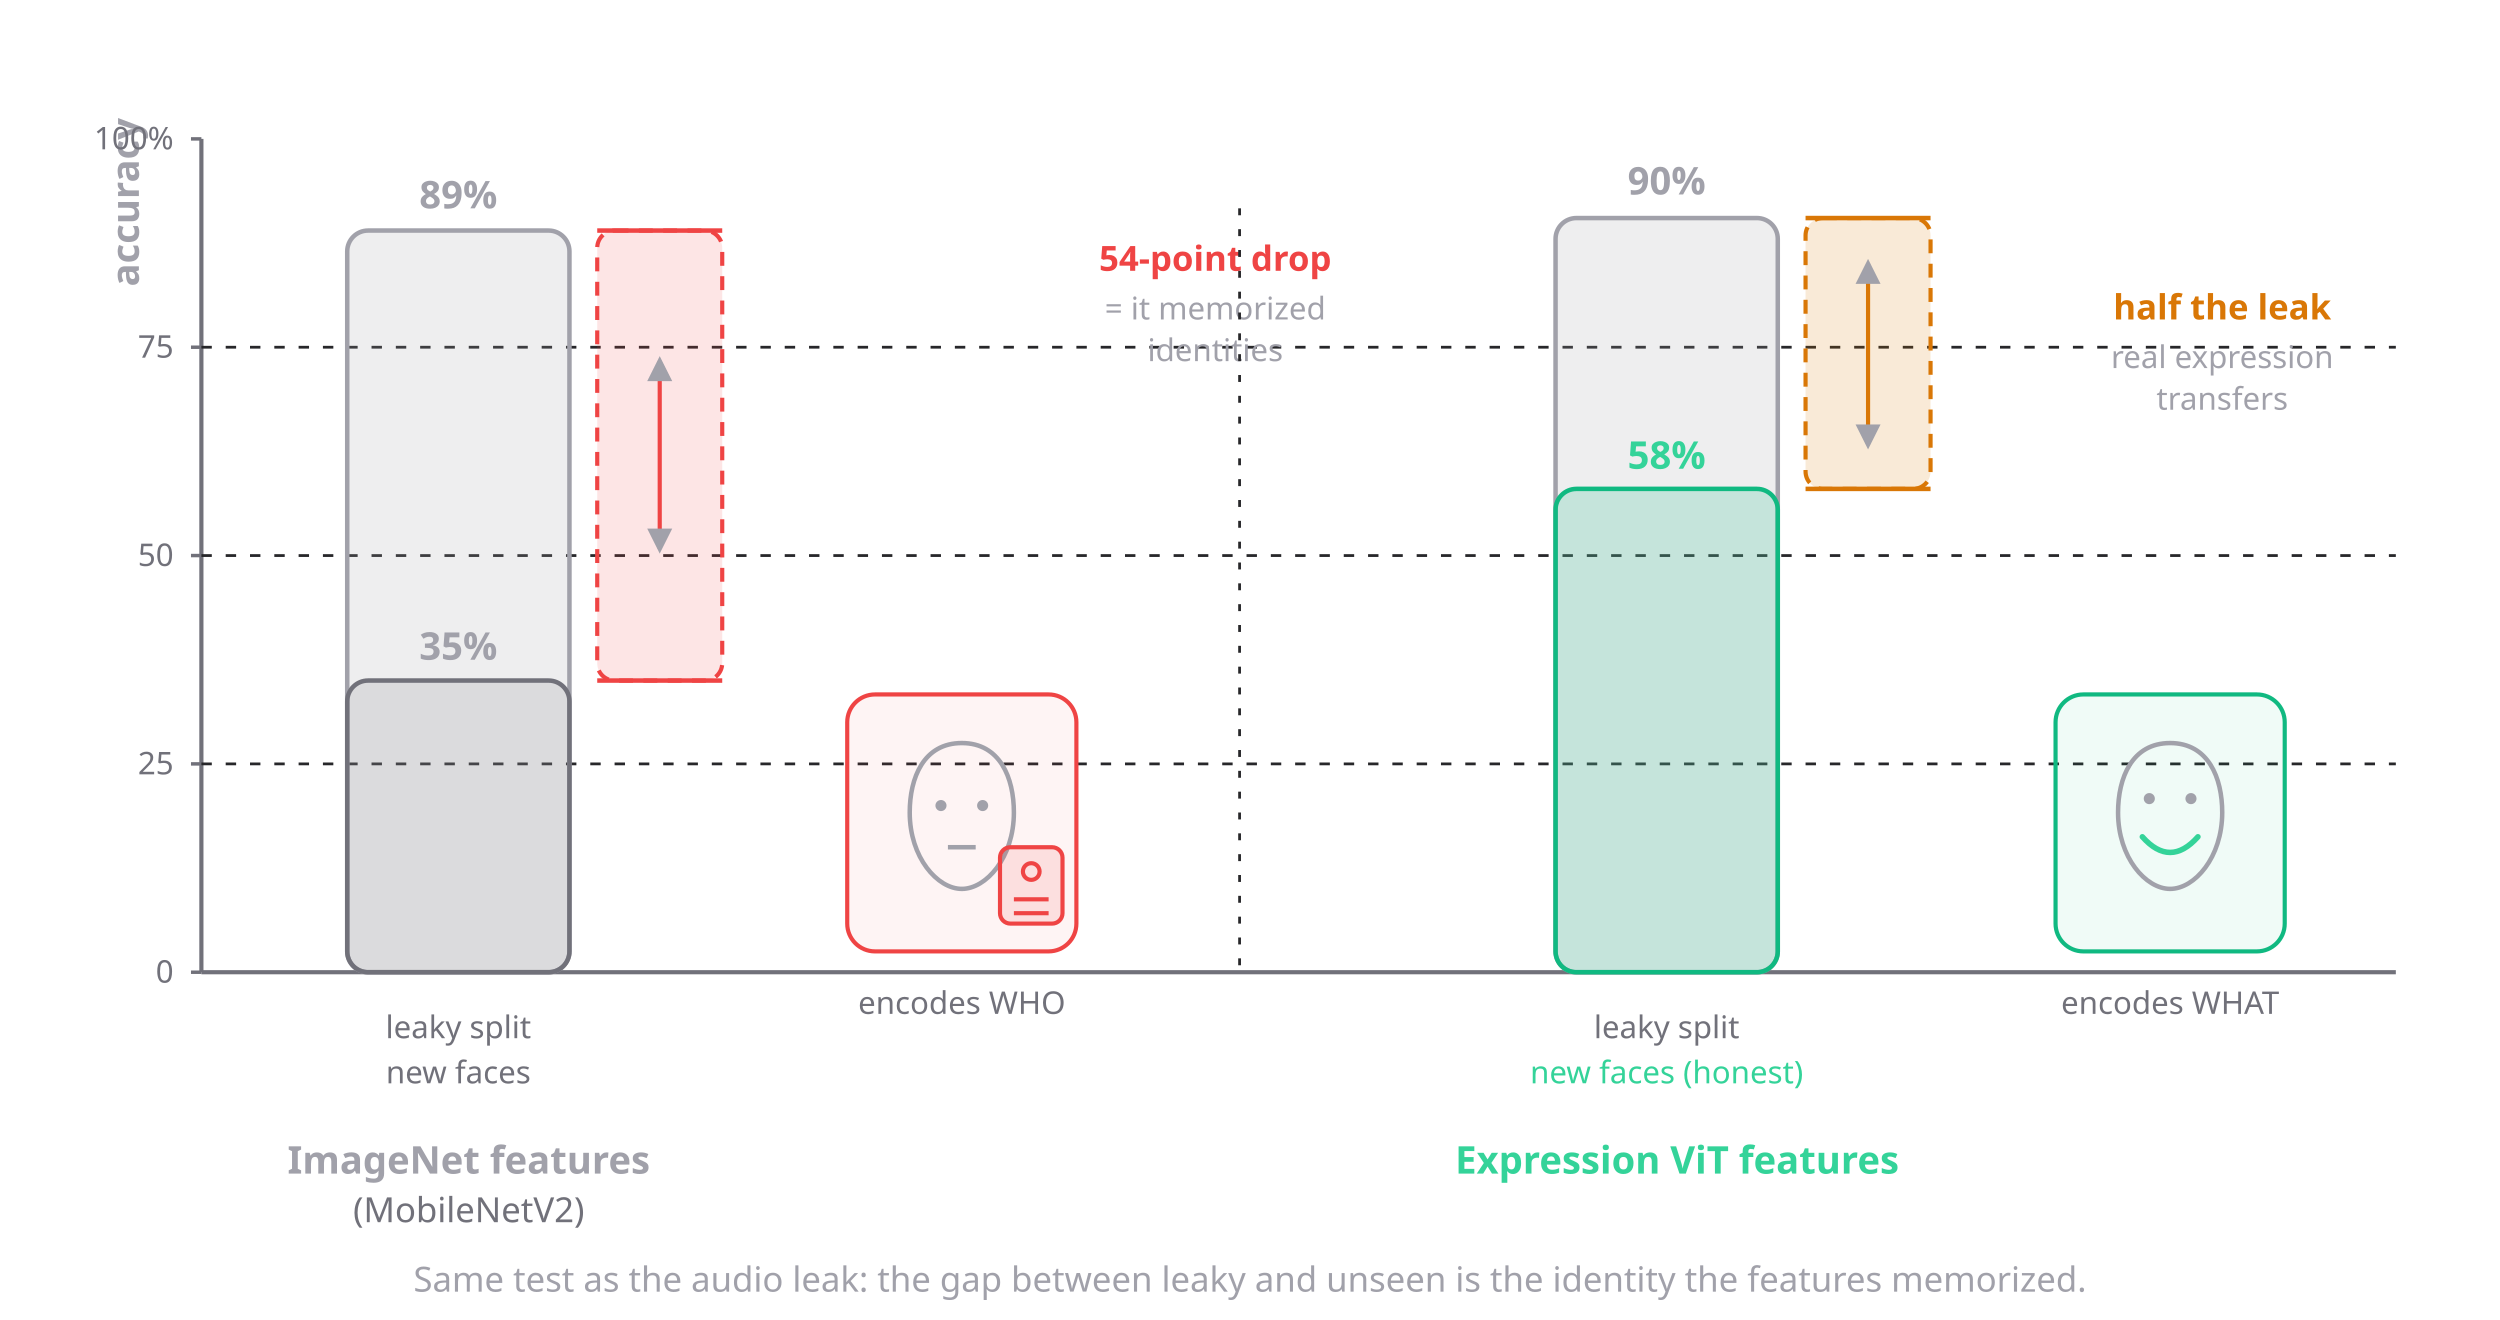
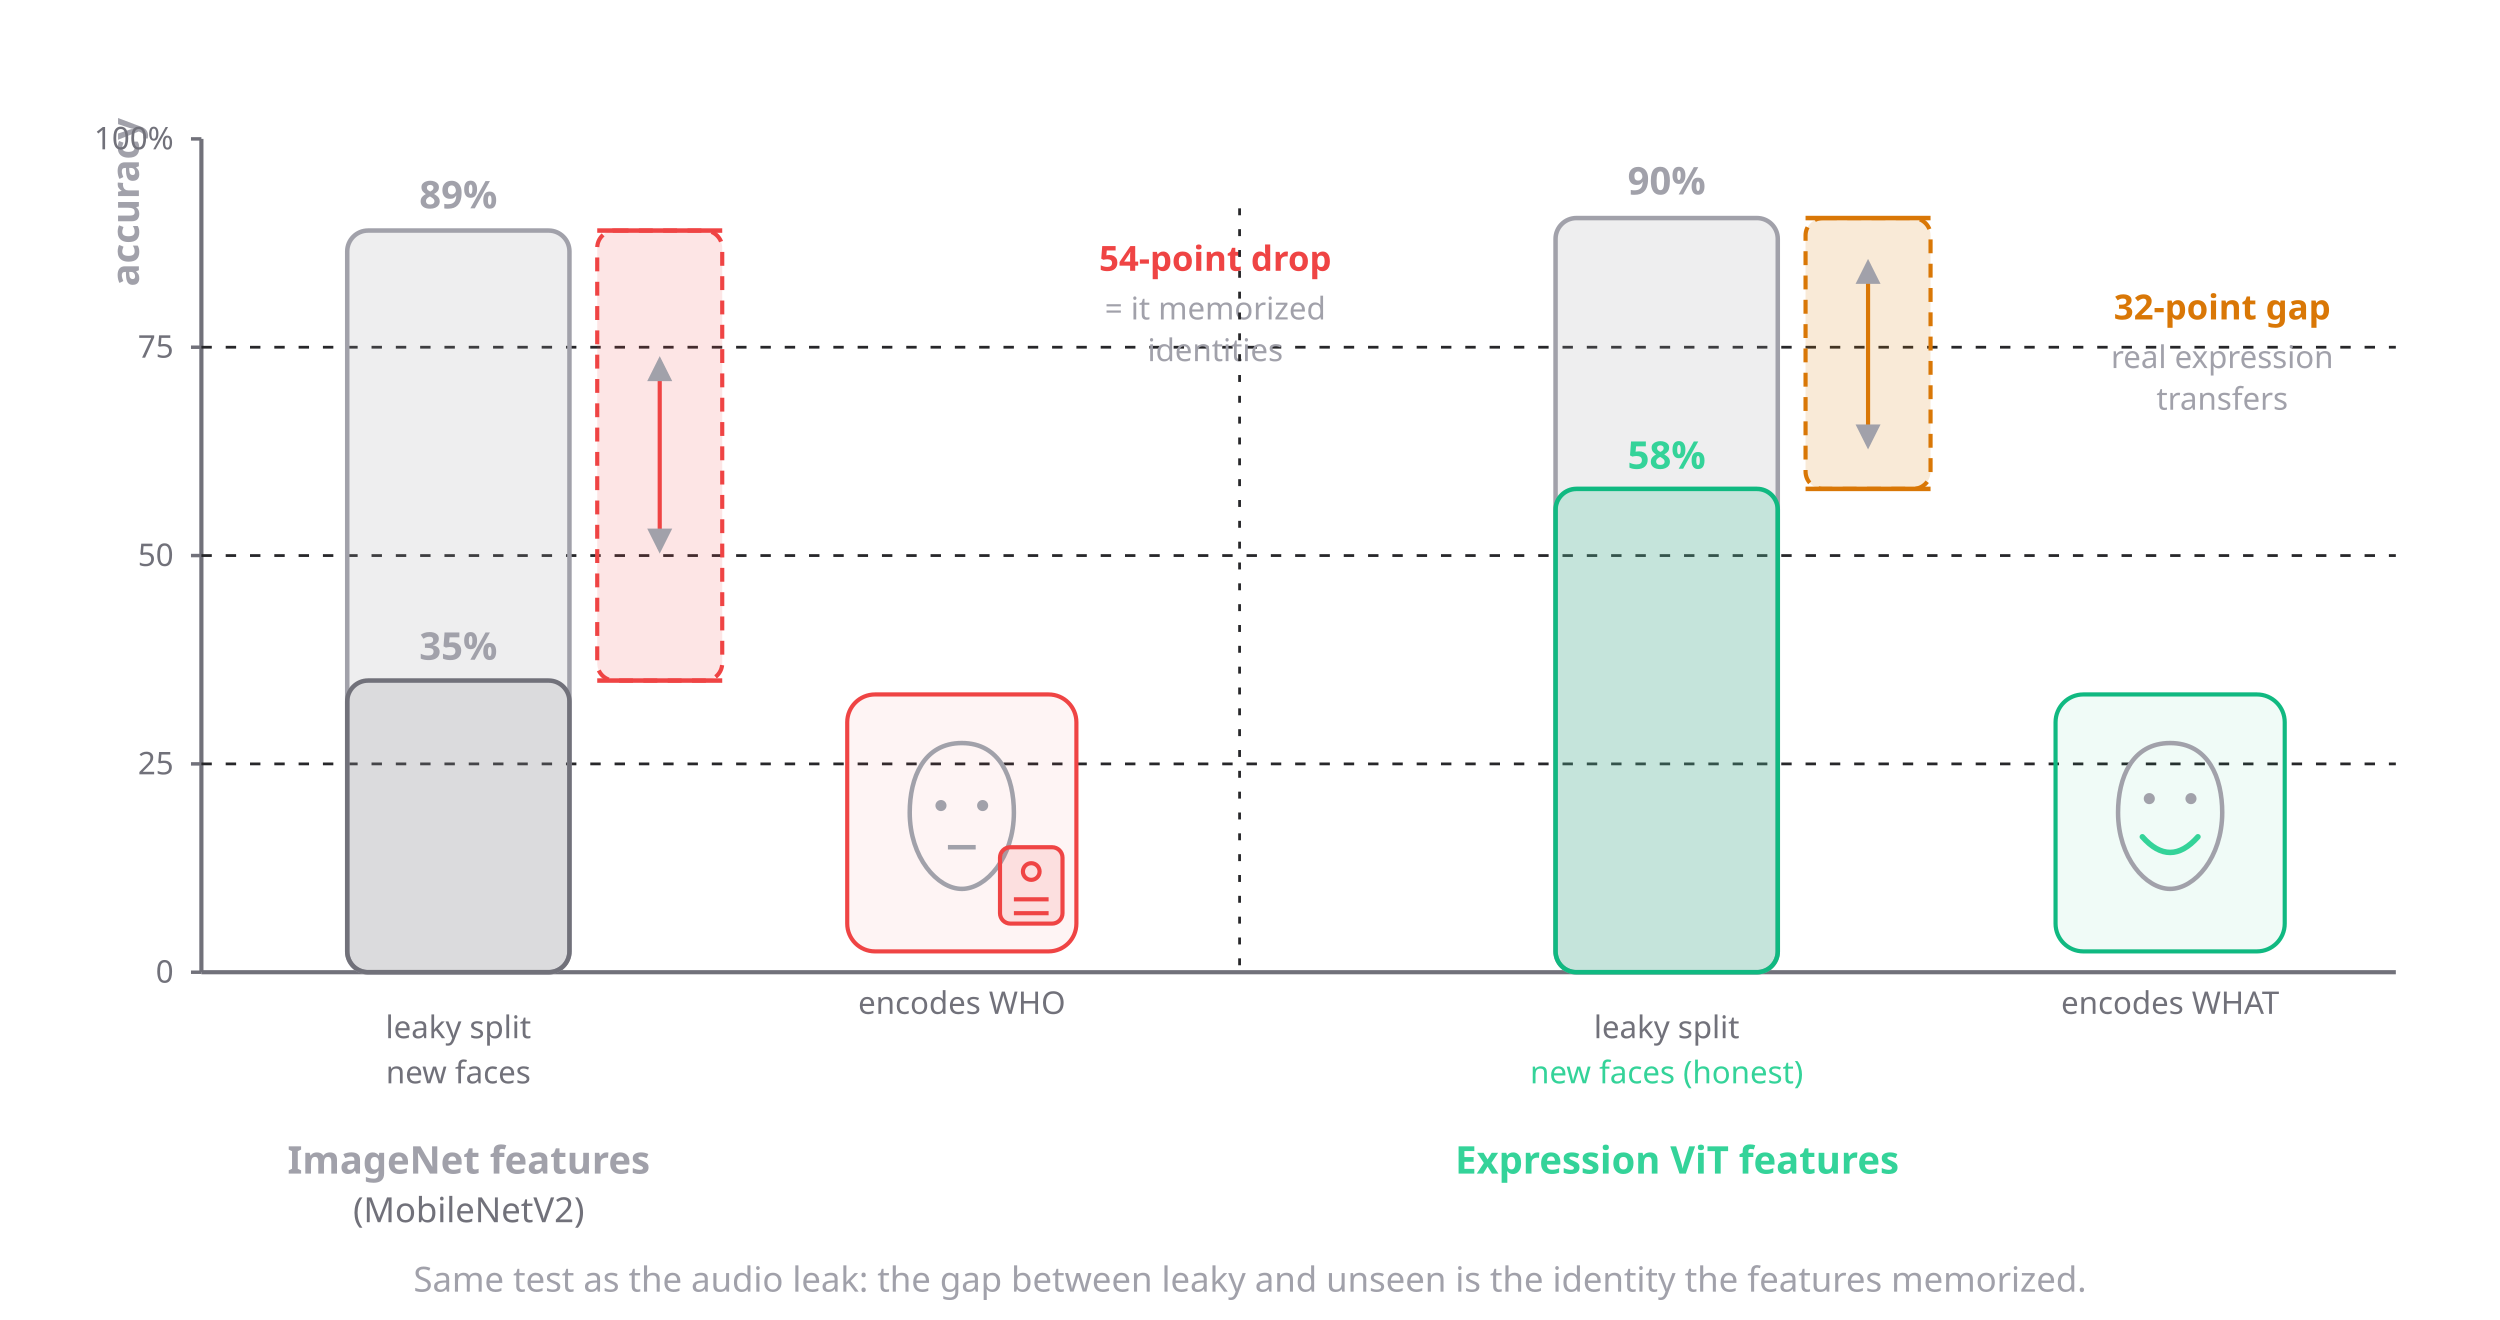
<svg xmlns="http://www.w3.org/2000/svg" viewBox="0 0 720 380" font-family="ui-sans-serif, system-ui, sans-serif">
  <defs>
    <marker id="ar" viewBox="0 0 10 10" refX="8" refY="5" markerWidth="6" markerHeight="6" orient="auto-start-reverse">
      <path d="M0 0 L10 5 L0 10 z" fill="#A1A1AA" />
    </marker>
  </defs>
  <text x="40" y="34" font-size="11" font-weight="600" fill="#A1A1AA" text-anchor="end" transform="rotate(-90 40 34)">accuracy</text>
  <line x1="58" y1="40" x2="58" y2="280" stroke="#71717A" stroke-width="1.2" />
  <line x1="58" y1="280" x2="690" y2="280" stroke="#71717A" stroke-width="1.2" />
  <g font-size="9" fill="#71717A" text-anchor="end">
    <line x1="55" y1="280" x2="58" y2="280" stroke="#71717A" stroke-width="1" />
    <text x="50" y="283">0</text>
    <line x1="55" y1="220" x2="58" y2="220" stroke="#71717A" stroke-width="1" />
    <text x="50" y="223">25</text>
    <line x1="55" y1="160" x2="58" y2="160" stroke="#71717A" stroke-width="1" />
    <text x="50" y="163">50</text>
    <line x1="55" y1="100" x2="58" y2="100" stroke="#71717A" stroke-width="1" />
    <text x="50" y="103">75</text>
    <line x1="55" y1="40" x2="58" y2="40" stroke="#71717A" stroke-width="1" />
    <text x="50" y="43">100%</text>
  </g>
  <line x1="58" y1="220" x2="690" y2="220" stroke="#27272A" stroke-width="0.8" stroke-dasharray="3 4" />
  <line x1="58" y1="160" x2="690" y2="160" stroke="#27272A" stroke-width="0.8" stroke-dasharray="3 4" />
  <line x1="58" y1="100" x2="690" y2="100" stroke="#27272A" stroke-width="0.8" stroke-dasharray="3 4" />
  <g>
    <rect x="100" y="66.4" width="64" height="213.6" rx="6" fill="#A1A1AA" fill-opacity="0.18" stroke="#A1A1AA" stroke-width="1.3" />
    <text x="132" y="60" text-anchor="middle" font-size="11" font-weight="600" fill="#A1A1AA">89%</text>
    <rect x="100" y="196" width="64" height="84" rx="6" fill="#71717A" fill-opacity="0.16" stroke="#71717A" stroke-width="1.3" />
    <text x="132" y="190" text-anchor="middle" font-size="11" font-weight="600" fill="#A1A1AA">35%</text>
    <rect x="172" y="66.4" width="36" height="129.6" rx="5" fill="#ef4444" fill-opacity="0.14" stroke="#ef4444" stroke-width="1.2" stroke-dasharray="4 3" />
    <line x1="172" y1="66.4" x2="208" y2="66.4" stroke="#ef4444" stroke-width="1.3" />
    <line x1="172" y1="196" x2="208" y2="196" stroke="#ef4444" stroke-width="1.3" />
    <line x1="190" y1="158" x2="190" y2="104" stroke="#ef4444" stroke-width="1.2" marker-start="url(#ar)" marker-end="url(#ar)" />
    <text x="132" y="299" text-anchor="middle" font-size="9" fill="#71717A">leaky split</text>
    <text x="132" y="312" text-anchor="middle" font-size="9" fill="#71717A">new faces</text>
    <text x="135" y="338" text-anchor="middle" font-size="11" font-weight="600" fill="#A1A1AA">ImageNet features</text>
    <text x="135" y="352" text-anchor="middle" font-size="10" fill="#71717A">(MobileNetV2)</text>
  </g>
  <g>
    <text x="350" y="78" text-anchor="middle" font-size="10" font-weight="600" fill="#ef4444">54-point drop</text>
    <text x="350" y="92" text-anchor="middle" font-size="9" fill="#A1A1AA">= it memorized</text>
    <text x="350" y="104" text-anchor="middle" font-size="9" fill="#A1A1AA">identities</text>
  </g>
  <g transform="translate(244 200)">
    <rect x="0" y="0" width="66" height="74" rx="8" fill="#ef4444" fill-opacity="0.06" stroke="#ef4444" stroke-width="1.2" />
    <path d="M33 14 C22 14 18 24 18 34 C18 47 26 56 33 56 C40 56 48 47 48 34 C48 24 44 14 33 14 Z" fill="none" stroke="#A1A1AA" stroke-width="1.3" />
    <circle cx="27" cy="32" r="1.6" fill="#A1A1AA" />
    <circle cx="39" cy="32" r="1.6" fill="#A1A1AA" />
    <line x1="29" y1="44" x2="37" y2="44" stroke="#A1A1AA" stroke-width="1.3" />
    <rect x="44" y="44" width="18" height="22" rx="3" fill="#ef4444" fill-opacity="0.12" stroke="#ef4444" stroke-width="1.2" />
    <circle cx="53" cy="51" r="2.4" fill="none" stroke="#ef4444" stroke-width="1.2" />
    <line x1="48" y1="59" x2="58" y2="59" stroke="#ef4444" stroke-width="1.2" />
    <line x1="48" y1="63" x2="58" y2="63" stroke="#ef4444" stroke-width="1.2" />
    <text x="33" y="92" text-anchor="middle" font-size="9" fill="#71717A">encodes WHO</text>
  </g>
  <g>
    <rect x="448" y="62.8" width="64" height="217.2" rx="6" fill="#A1A1AA" fill-opacity="0.18" stroke="#A1A1AA" stroke-width="1.3" />
    <text x="480" y="56" text-anchor="middle" font-size="11" font-weight="600" fill="#A1A1AA">90%</text>
    <rect x="448" y="140.8" width="64" height="139.2" rx="6" fill="#10B981" fill-opacity="0.18" stroke="#10B981" stroke-width="1.3" />
    <text x="480" y="135" text-anchor="middle" font-size="11" font-weight="600" fill="#34D399">58%</text>
    <rect x="520" y="62.8" width="36" height="78" rx="5" fill="#d97706" fill-opacity="0.16" stroke="#d97706" stroke-width="1.2" stroke-dasharray="4 3" />
    <line x1="520" y1="62.8" x2="556" y2="62.8" stroke="#d97706" stroke-width="1.3" />
    <line x1="520" y1="140.8" x2="556" y2="140.8" stroke="#d97706" stroke-width="1.3" />
    <line x1="538" y1="128" x2="538" y2="76" stroke="#d97706" stroke-width="1.2" marker-start="url(#ar)" marker-end="url(#ar)" />
    <text x="480" y="299" text-anchor="middle" font-size="9" fill="#71717A">leaky split</text>
    <text x="480" y="312" text-anchor="middle" font-size="9" fill="#34D399">new faces (honest)</text>
    <text x="483" y="338" text-anchor="middle" font-size="11" font-weight="600" fill="#34D399">Expression ViT features</text>
  </g>
  <g>
-     <text x="640" y="92" text-anchor="middle" font-size="10" font-weight="600" fill="#d97706">half the leak</text>
+     <text x="640" y="92" text-anchor="middle" font-size="10" font-weight="600" fill="#d97706">32-point gap</text>
    <text x="640" y="106" text-anchor="middle" font-size="9" fill="#A1A1AA">real expression</text>
    <text x="640" y="118" text-anchor="middle" font-size="9" fill="#A1A1AA">transfers</text>
  </g>
  <g transform="translate(592 200)">
    <rect x="0" y="0" width="66" height="74" rx="8" fill="#10B981" fill-opacity="0.06" stroke="#10B981" stroke-width="1.2" />
    <path d="M33 14 C22 14 18 24 18 34 C18 47 26 56 33 56 C40 56 48 47 48 34 C48 24 44 14 33 14 Z" fill="none" stroke="#A1A1AA" stroke-width="1.3" />
    <circle cx="27" cy="30" r="1.6" fill="#A1A1AA" />
    <circle cx="39" cy="30" r="1.6" fill="#A1A1AA" />
    <path d="M25 41 Q33 50 41 41" fill="none" stroke="#34D399" stroke-width="1.6" stroke-linecap="round" />
    <text x="33" y="92" text-anchor="middle" font-size="9" fill="#71717A">encodes WHAT</text>
  </g>
  <line x1="358" y1="200" x2="362" y2="200" stroke="#27272A" stroke-width="0" />
  <line x1="357" y1="60" x2="357" y2="280" stroke="#27272A" stroke-width="0.8" stroke-dasharray="2 4" />
  <text x="360" y="372" text-anchor="middle" font-size="10" fill="#A1A1AA">Same test as the audio leak: the gap between leaky and unseen is the identity the features memorized.</text>
</svg>
